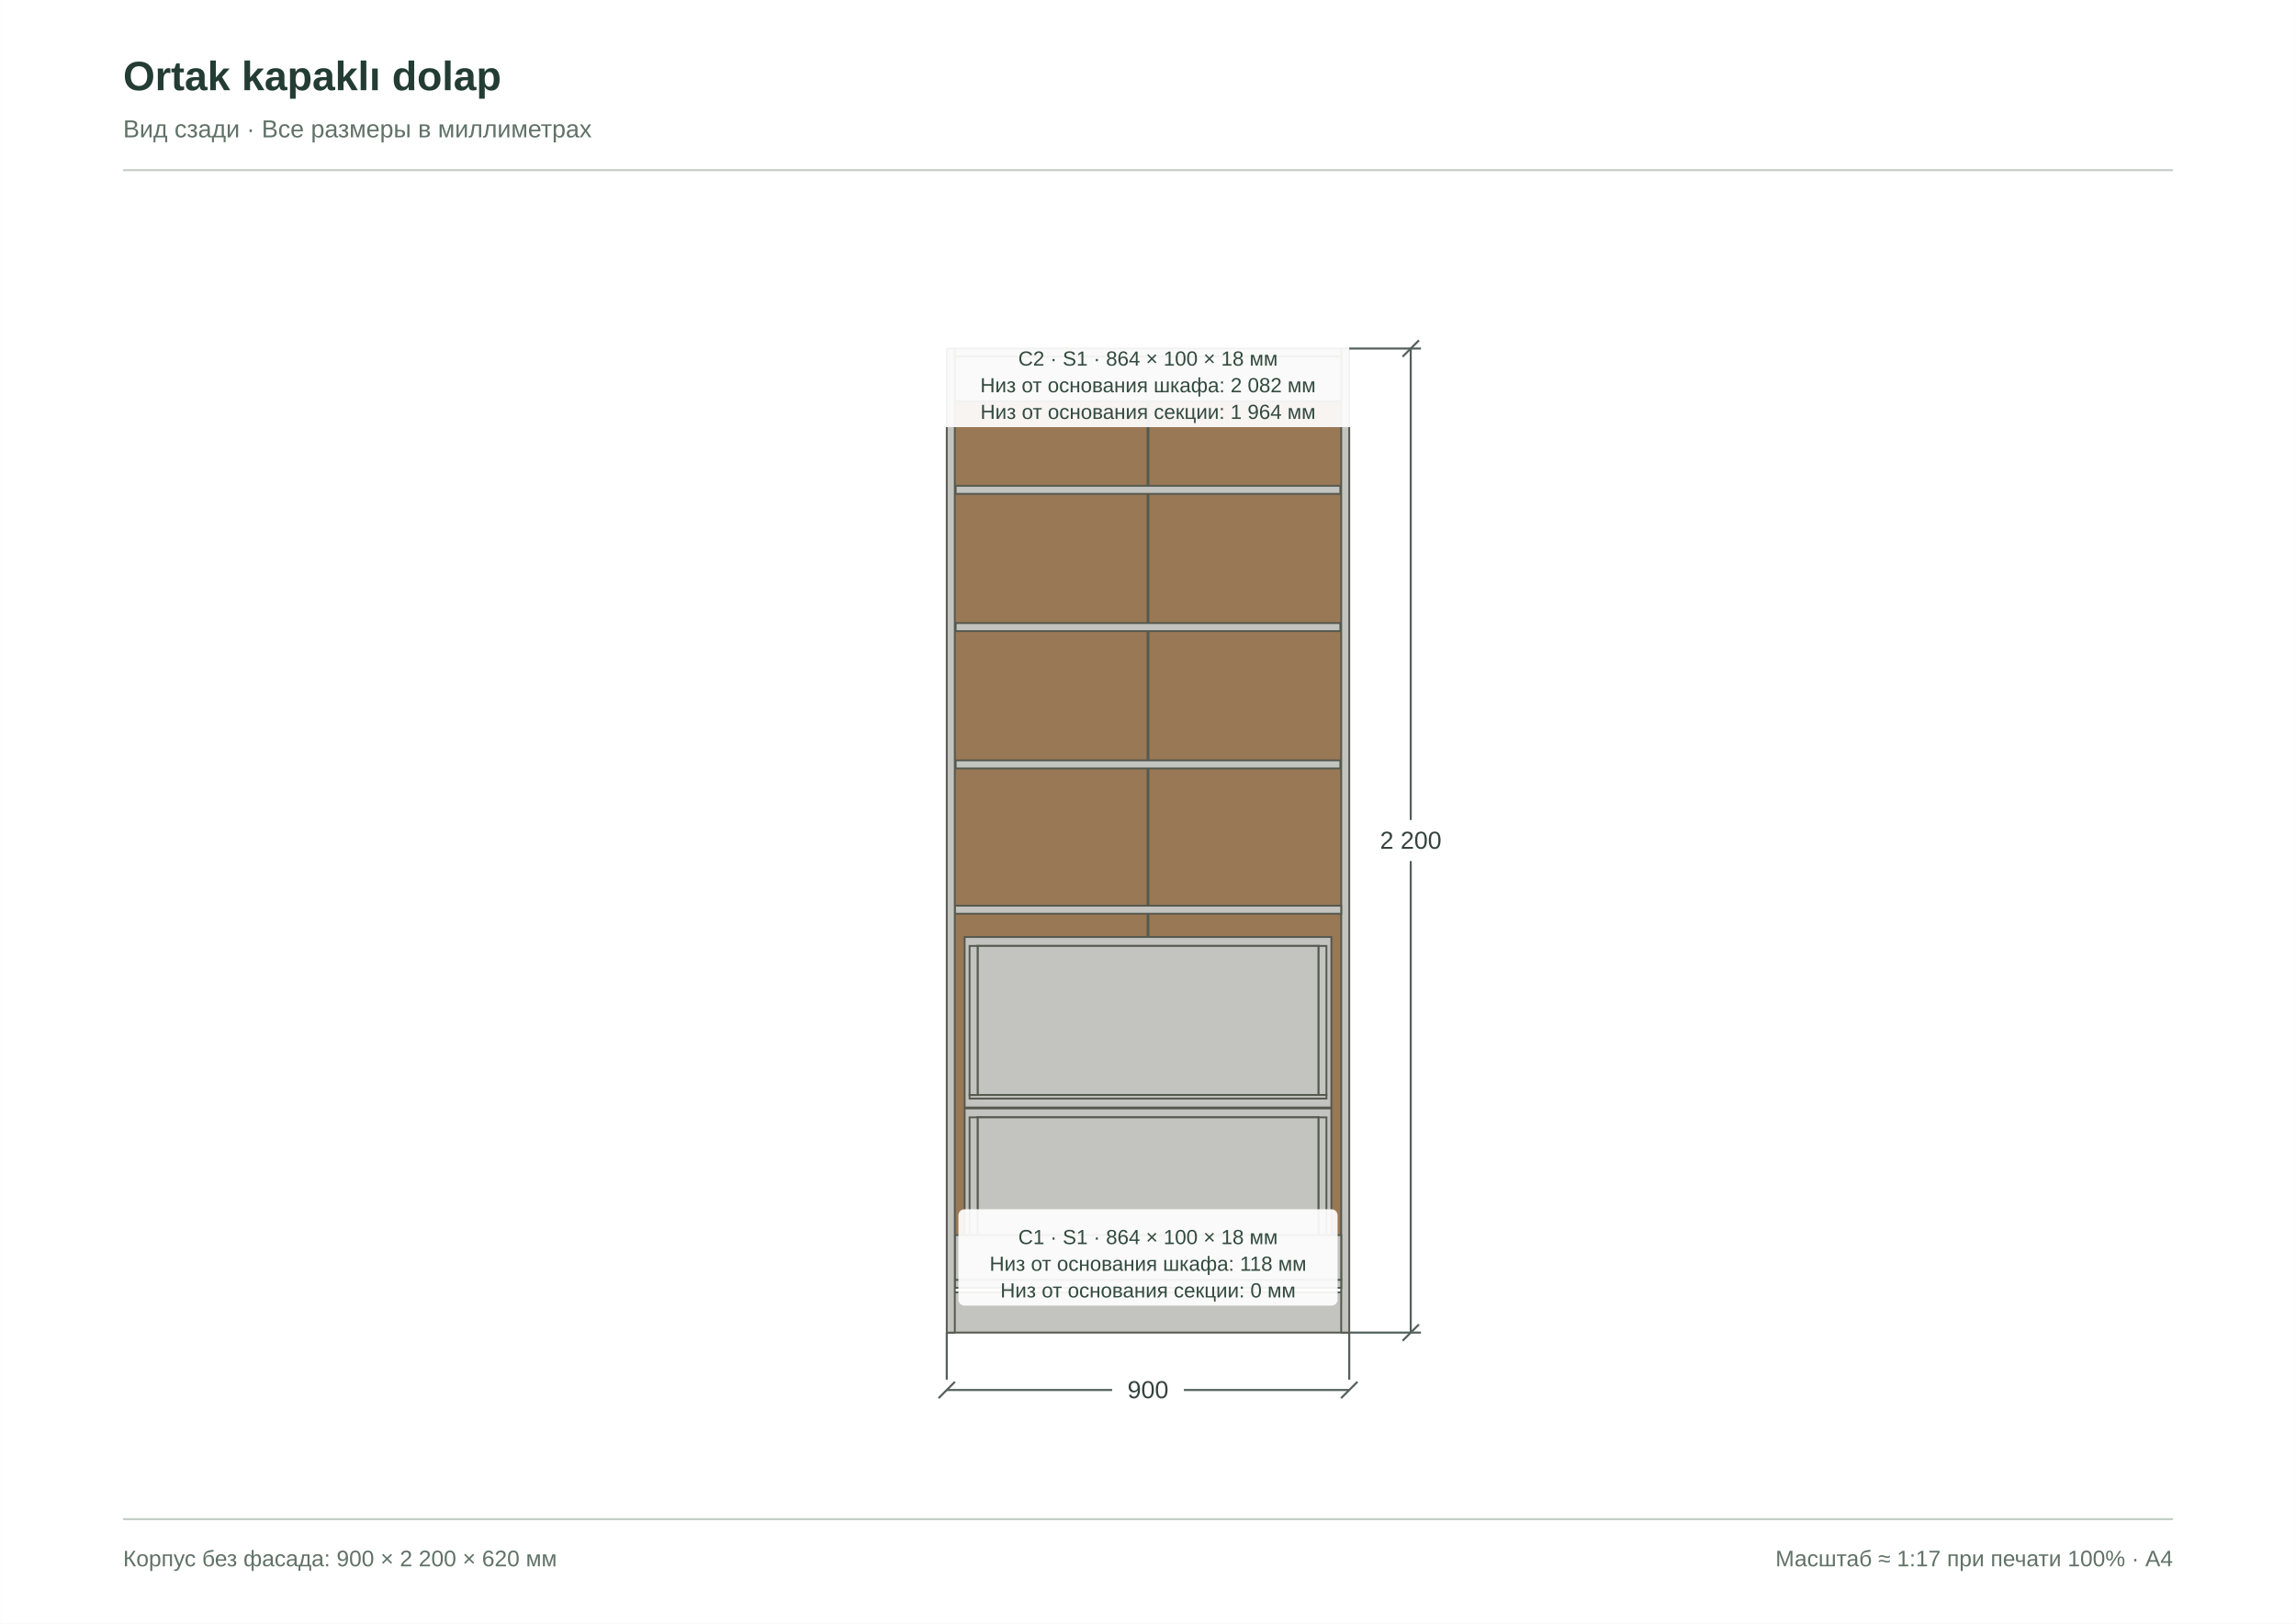
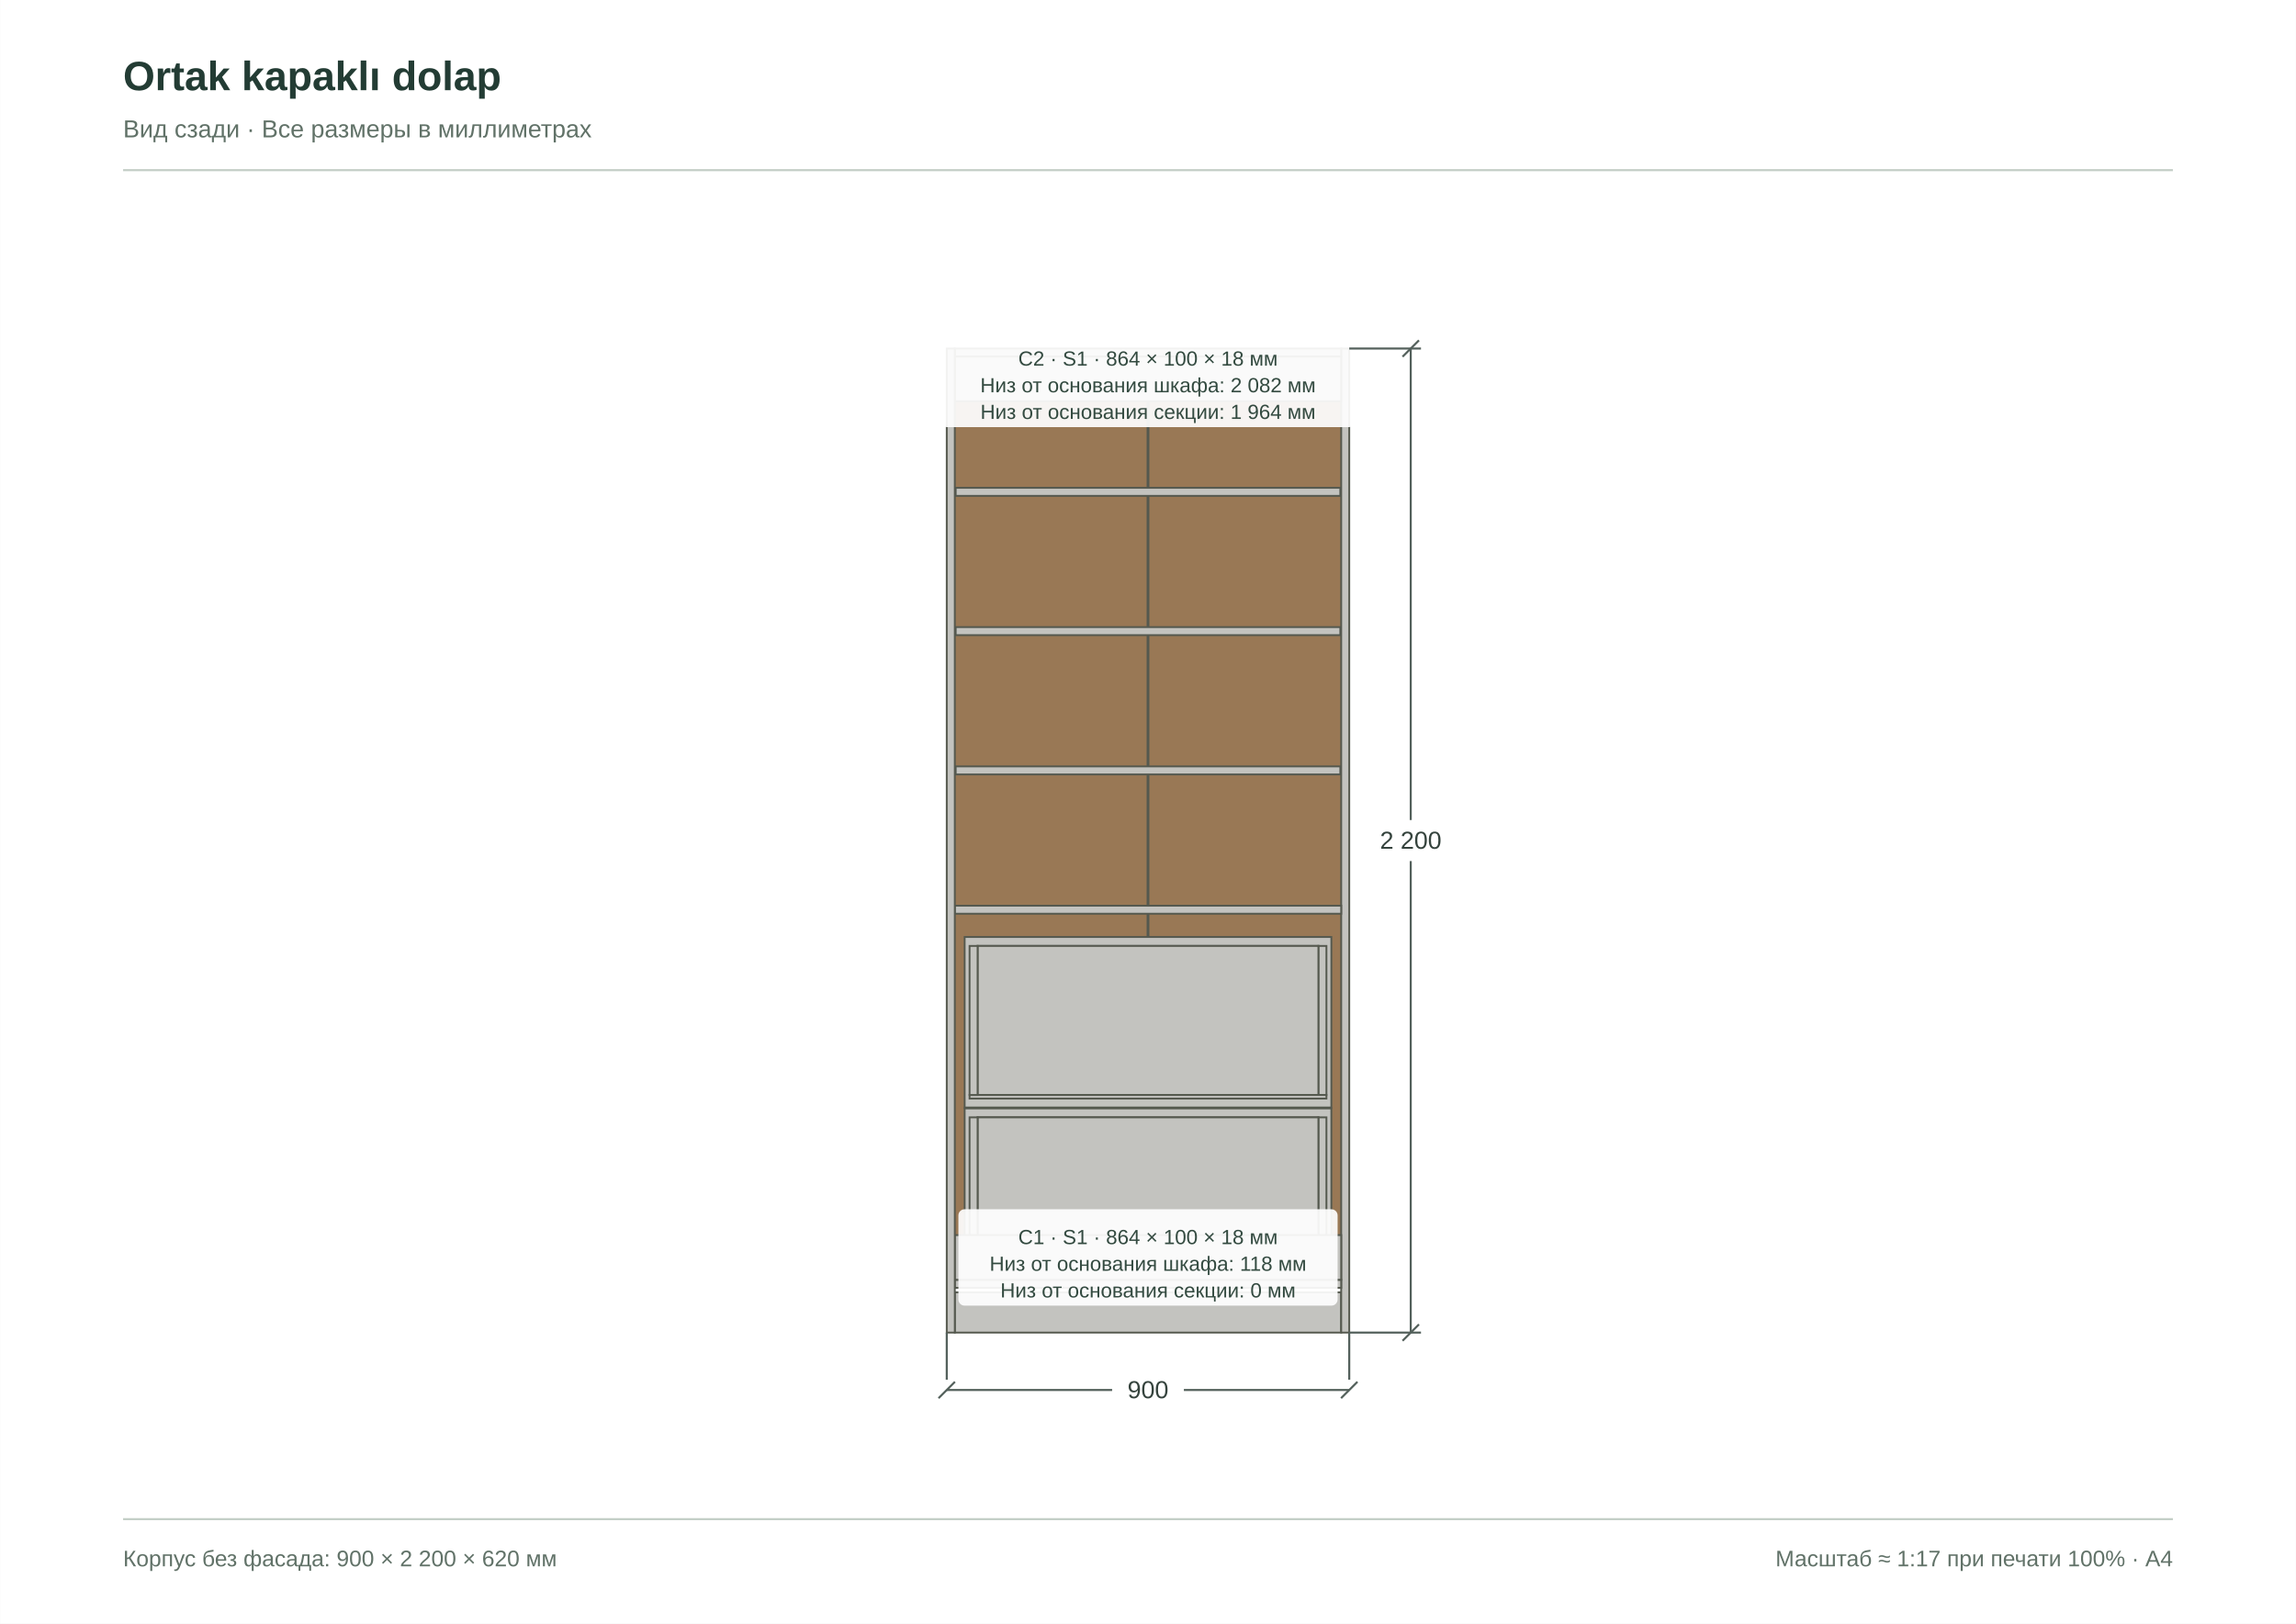
<svg xmlns="http://www.w3.org/2000/svg" data-i18n="off" lang="ru" width="297mm" height="210mm" viewBox="0 0 1120 792" role="img" aria-label="Ortak kapaklı dolap: Вид сзади">
  <rect width="1120" height="792" fill="white" />
  <g font-family="Arial, sans-serif">
    <text x="60" y="44" font-size="20" font-weight="600" fill="#233c34">Ortak kapaklı dolap</text>
    <text x="60" y="67" font-size="12" fill="#617268">Вид сзади · Все размеры в миллиметрах</text>
    <path d="M60,83 H1060" stroke="#c3cec6" />
    <g transform="translate(60,90)">
      <polygon points="507.64,341.1 507.64,306.19 506.11,306.19 506.11,341.1" data-component="door-handle" data-section-id="interior-outer" data-door-opening="left" data-front-index="1" fill="#57534b" fill-opacity="1" stroke="#55594f" stroke-width="0.9" />
      <polygon points="494.11,341.1 494.11,306.19 492.58,306.19 492.58,341.1" data-component="door-handle" data-section-id="interior-outer" data-door-opening="right" data-front-index="2" fill="#57534b" fill-opacity="1" stroke="#55594f" stroke-width="0.9" />
      <polygon points="597.75,537.75 597.75,80.44 500.22,80.44 500.22,537.75" data-component="front" data-section-id="interior-outer" data-door-opening="left" data-front-index="1" fill="#997855" fill-opacity="1" stroke="#55594f" stroke-width="0.9" />
      <polygon points="499.78,537.75 499.78,80.44 402.25,80.44 402.25,537.75" data-component="front" data-section-id="interior-outer" data-door-opening="right" data-front-index="2" fill="#997855" fill-opacity="1" stroke="#55594f" stroke-width="0.9" />
      <polygon points="517.45,396.15 517.45,394.62 482.55,394.62 482.55,396.15" data-component="internal-drawer-handle" data-section-id="interior-outer" fill="#57534b" fill-opacity="1" stroke="#55594f" stroke-width="0.9" />
      <polygon points="517.45,479.76 517.45,478.23 482.55,478.23 482.55,479.76" data-component="internal-drawer-handle" data-section-id="interior-outer" fill="#57534b" fill-opacity="1" stroke="#55594f" stroke-width="0.9" />
      <polygon points="589.45,450.21 589.45,367.04 410.55,367.04 410.55,450.21" data-component="internal-drawer-front" data-part-id="cabinet-1-part-14" data-section-id="interior-outer" data-interior-section-id="interior-drawers" fill="#c3c3bf" fill-opacity="1" stroke="#55594f" stroke-width="0.9" />
      <polygon points="589.45,533.82 589.45,450.65 410.55,450.65 410.55,533.82" data-component="internal-drawer-front" data-part-id="cabinet-1-part-20" data-section-id="interior-outer" data-interior-section-id="interior-drawers" fill="#c3c3bf" fill-opacity="1" stroke="#55594f" stroke-width="0.9" />
-       <polygon points="597.75,560 597.75,540.36 402.25,540.36 402.25,560" data-component="plinth" data-part-id="cabinet-1-part-9" data-section-id="interior-outer" fill="#c3c3bf" fill-opacity="1" stroke="#55594f" stroke-width="0.9" />
      <polygon points="583.13,444.1 583.13,371.4 416.87,371.4 416.87,444.1" data-component="internal-drawer-box" data-part-id="cabinet-1-part-17" data-section-id="interior-outer" data-interior-section-id="interior-drawers" fill="#c3c3bf" fill-opacity="1" stroke="#55594f" stroke-width="0.9" />
      <polygon points="583.13,527.71 583.13,455.01 416.87,455.01 416.87,527.71" data-component="internal-drawer-box" data-part-id="cabinet-1-part-23" data-section-id="interior-outer" data-interior-section-id="interior-drawers" fill="#c3c3bf" fill-opacity="1" stroke="#55594f" stroke-width="0.9" />
+       <polygon points="594.25,560 594.25,540.36 405.75,540.36 405.75,560" data-component="plinth" data-part-id="cabinet-1-part-9" data-section-id="interior-outer" fill="#c3c3bf" fill-opacity="1" stroke="#55594f" stroke-width="0.9" />
      <polygon points="587.05,444.1 587.05,371.4 583.13,371.4 583.13,444.1" data-component="internal-drawer-box" data-part-id="cabinet-1-part-15" data-section-id="interior-outer" data-interior-section-id="interior-drawers" fill="#c3c3bf" fill-opacity="1" stroke="#55594f" stroke-width="0.9" />
      <polygon points="587.05,527.71 587.05,455.01 583.13,455.01 583.13,527.71" data-component="internal-drawer-box" data-part-id="cabinet-1-part-21" data-section-id="interior-outer" data-interior-section-id="interior-drawers" fill="#c3c3bf" fill-opacity="1" stroke="#55594f" stroke-width="0.9" />
      <polygon points="583.13,444.1 583.13,371.4 416.87,371.4 416.87,444.1" data-component="internal-drawer-box" data-part-id="cabinet-1-part-18" data-section-id="interior-outer" data-interior-section-id="interior-drawers" fill="#c3c3bf" fill-opacity="1" stroke="#55594f" stroke-width="0.9" />
      <polygon points="587.05,445.85 412.95,445.85 412.95,444.1 587.05,444.1" data-component="internal-drawer-box" data-part-id="cabinet-1-part-19" data-section-id="interior-outer" data-interior-section-id="interior-drawers" fill="#c3c3bf" fill-opacity="1" stroke="#55594f" stroke-width="0.9" />
      <polygon points="583.13,527.71 583.13,455.01 416.87,455.01 416.87,527.71" data-component="internal-drawer-box" data-part-id="cabinet-1-part-24" data-section-id="interior-outer" data-interior-section-id="interior-drawers" fill="#c3c3bf" fill-opacity="1" stroke="#55594f" stroke-width="0.9" />
      <polygon points="587.05,529.45 412.95,529.45 412.95,527.71 587.05,527.71" data-component="internal-drawer-box" data-part-id="cabinet-1-part-25" data-section-id="interior-outer" data-interior-section-id="interior-drawers" fill="#c3c3bf" fill-opacity="1" stroke="#55594f" stroke-width="0.9" />
      <polygon points="416.87,444.1 416.87,371.4 412.95,371.4 412.95,444.1" data-component="internal-drawer-box" data-part-id="cabinet-1-part-16" data-section-id="interior-outer" data-interior-section-id="interior-drawers" fill="#c3c3bf" fill-opacity="1" stroke="#55594f" stroke-width="0.9" />
      <polygon points="416.87,527.71 416.87,455.01 412.95,455.01 412.95,527.71" data-component="internal-drawer-box" data-part-id="cabinet-1-part-22" data-section-id="interior-outer" data-interior-section-id="interior-drawers" fill="#c3c3bf" fill-opacity="1" stroke="#55594f" stroke-width="0.9" />
      <polygon points="598.18,560 598.18,80 594.25,80 594.25,560" data-component="body" data-part-id="cabinet-1-part-1" fill="#c3c3bf" fill-opacity="1" stroke="#55594f" stroke-width="0.9" />
      <polygon points="594.25,83.93 405.75,83.93 405.75,80 594.25,80" data-component="body" data-part-id="cabinet-1-part-3" fill="#c3c3bf" fill-opacity="1" stroke="#55594f" stroke-width="0.9" />
      <polygon points="594.25,538.18 405.75,538.18 405.75,534.25 594.25,534.25" data-component="bottom" data-part-id="cabinet-1-part-4" data-section-id="interior-outer" fill="#c3c3bf" fill-opacity="1" stroke="#55594f" stroke-width="0.9" />
      <polygon points="594.25,355.69 405.75,355.69 405.75,351.77 594.25,351.77" data-component="interior-partition" data-part-id="cabinet-1-part-5" data-section-id="interior-outer" data-interior-section-id="interior-layout" fill="#c3c3bf" fill-opacity="1" stroke="#55594f" stroke-width="0.9" />
-       <polygon points="593.82,284.81 406.18,284.81 406.18,280.88 593.82,280.88" data-component="interior-shelf" data-part-id="cabinet-1-part-6" data-section-id="interior-outer" data-interior-section-id="interior-shelves" fill="#c3c3bf" fill-opacity="1" stroke="#55594f" stroke-width="0.9" />
-       <polygon points="593.82,217.85 406.18,217.85 406.18,213.92 593.82,213.92" data-component="interior-shelf" data-part-id="cabinet-1-part-7" data-section-id="interior-outer" data-interior-section-id="interior-shelves" fill="#c3c3bf" fill-opacity="1" stroke="#55594f" stroke-width="0.9" />
-       <polygon points="593.82,150.89 406.18,150.89 406.18,146.96 593.82,146.96" data-component="interior-shelf" data-part-id="cabinet-1-part-8" data-section-id="interior-outer" data-interior-section-id="interior-shelves" fill="#c3c3bf" fill-opacity="1" stroke="#55594f" stroke-width="0.9" />
+       <polygon points="593.82,287.75 406.18,287.75 406.18,283.83 593.82,283.83" data-component="interior-shelf" data-part-id="cabinet-1-part-6" data-section-id="interior-outer" data-interior-section-id="interior-shelves" fill="#c3c3bf" fill-opacity="1" stroke="#55594f" stroke-width="0.9" />
+       <polygon points="593.82,219.81 406.18,219.81 406.18,215.88 593.82,215.88" data-component="interior-shelf" data-part-id="cabinet-1-part-7" data-section-id="interior-outer" data-interior-section-id="interior-shelves" fill="#c3c3bf" fill-opacity="1" stroke="#55594f" stroke-width="0.9" />
+       <polygon points="593.82,151.87 406.18,151.87 406.18,147.94 593.82,147.94" data-component="interior-shelf" data-part-id="cabinet-1-part-8" data-section-id="interior-outer" data-interior-section-id="interior-shelves" fill="#c3c3bf" fill-opacity="1" stroke="#55594f" stroke-width="0.9" />
      <polygon points="594.25,534.25 594.25,512.44 405.75,512.44 405.75,534.25" data-component="brace" data-part-id="cabinet-1-part-10" data-section-id="interior-outer" fill="#c3c3bf" fill-opacity="1" stroke="#55594f" stroke-width="0.9" />
      <polygon points="594.25,105.75 594.25,83.93 405.75,83.93 405.75,105.75" data-component="brace" data-part-id="cabinet-1-part-11" data-section-id="interior-outer" fill="#c3c3bf" fill-opacity="1" stroke="#55594f" stroke-width="0.9" />
      <polygon points="405.75,560 405.75,80 401.82,80 401.82,560" data-component="body" data-part-id="cabinet-1-part-2" fill="#c3c3bf" fill-opacity="1" stroke="#55594f" stroke-width="0.9" />
      <g data-brace-id="interior-brace-bottom" data-section-id="interior-outer" data-mount-cabinet-mm="118" data-mount-section-mm="0">
        <g>
          <rect x="407.5" y="499.85" width="185" height="47" rx="3" fill="white" fill-opacity=".92" />
          <text x="500" y="516.85" text-anchor="middle" font-size="10" fill="#334a40">C1 · S1 · 864 × 100 × 18 мм</text>
          <text x="500" y="529.85" text-anchor="middle" font-size="10" fill="#334a40">Низ от основания шкафа: 118 мм</text>
          <text x="500" y="542.85" text-anchor="middle" font-size="10" fill="#334a40">Низ от основания секции: 0 мм</text>
        </g>
      </g>
      <g data-brace-id="interior-brace-top" data-section-id="interior-outer" data-mount-cabinet-mm="2082" data-mount-section-mm="1964">
        <g>
          <rect x="398.95" y="71.34" width="202.1" height="47" rx="3" fill="white" fill-opacity=".92" />
          <text x="500" y="88.34" text-anchor="middle" font-size="10" fill="#334a40">C2 · S1 · 864 × 100 × 18 мм</text>
          <text x="500" y="101.34" text-anchor="middle" font-size="10" fill="#334a40">Низ от основания шкафа: 2 082 мм</text>
          <text x="500" y="114.34" text-anchor="middle" font-size="10" fill="#334a40">Низ от основания секции: 1 964 мм</text>
        </g>
      </g>
      <g fill="none" stroke="#53605b" stroke-width="1">
        <path d="M598.18,560 L598.18,583" />
        <path d="M401.82,560 L401.82,583" />
        <path d="M598.18,588 L401.82,588" />
        <path d="M594.18,592 L602.18,584" />
        <path d="M397.82,592 L405.82,584" />
      </g>
      <rect x="482.5" y="578" width="35" height="20" fill="white" />
      <text x="500" y="592" text-anchor="middle" font-size="12" fill="#35433d">900</text>
      <g fill="none" stroke="#53605b" stroke-width="1">
        <path d="M598.18,560 L633.18,560" />
        <path d="M598.18,80 L633.18,80" />
        <path d="M628.18,560 L628.18,80" />
        <path d="M624.18,564 L632.18,556" />
        <path d="M624.18,84 L632.18,76" />
      </g>
      <rect x="603.68" y="310" width="49" height="20" fill="white" />
      <text x="628.18" y="324" text-anchor="middle" font-size="12" fill="#35433d">2 200</text>
    </g>
    <path d="M60,741 H1060" stroke="#c3cec6" />
    <text x="60" y="764" font-size="11" fill="#617268">Корпус без фасада: 900 × 2 200 × 620 мм</text>
    <text x="1060" y="764" text-anchor="end" font-size="11" fill="#617268">Масштаб ≈ 1:17 при печати 100% · A4</text>
  </g>
</svg>
